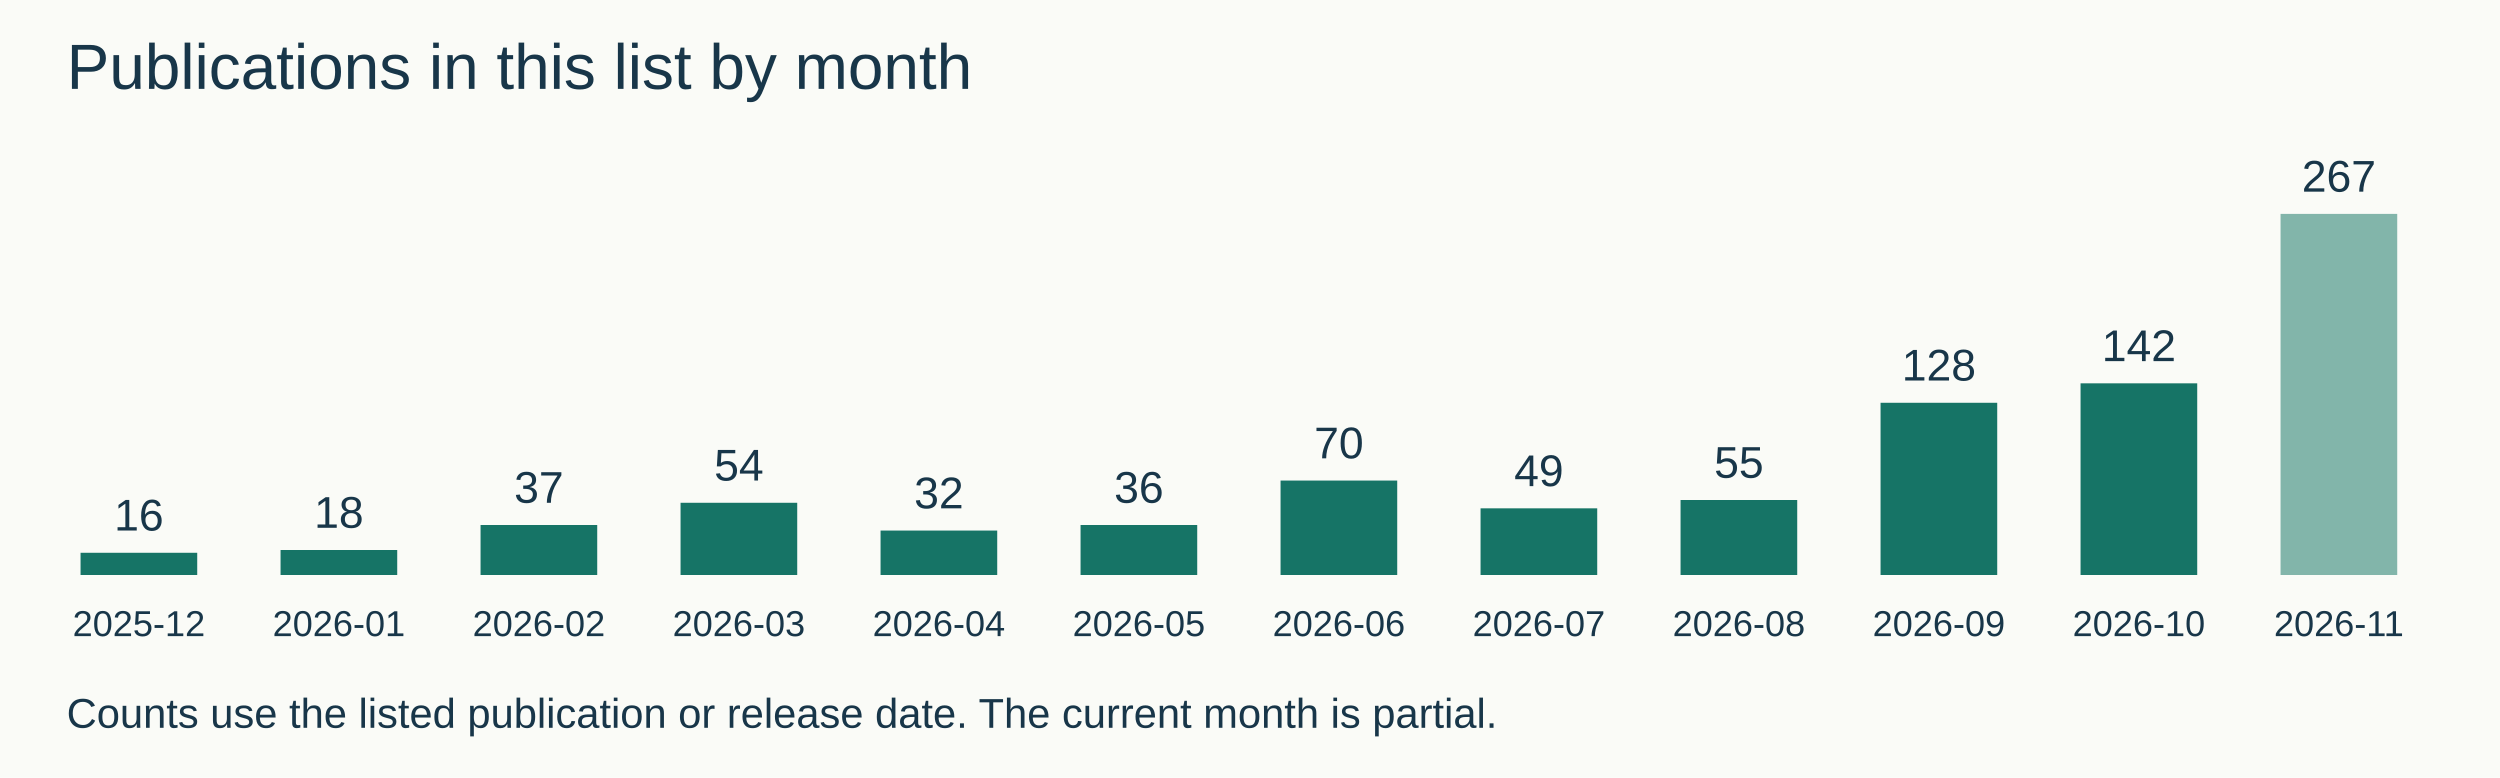
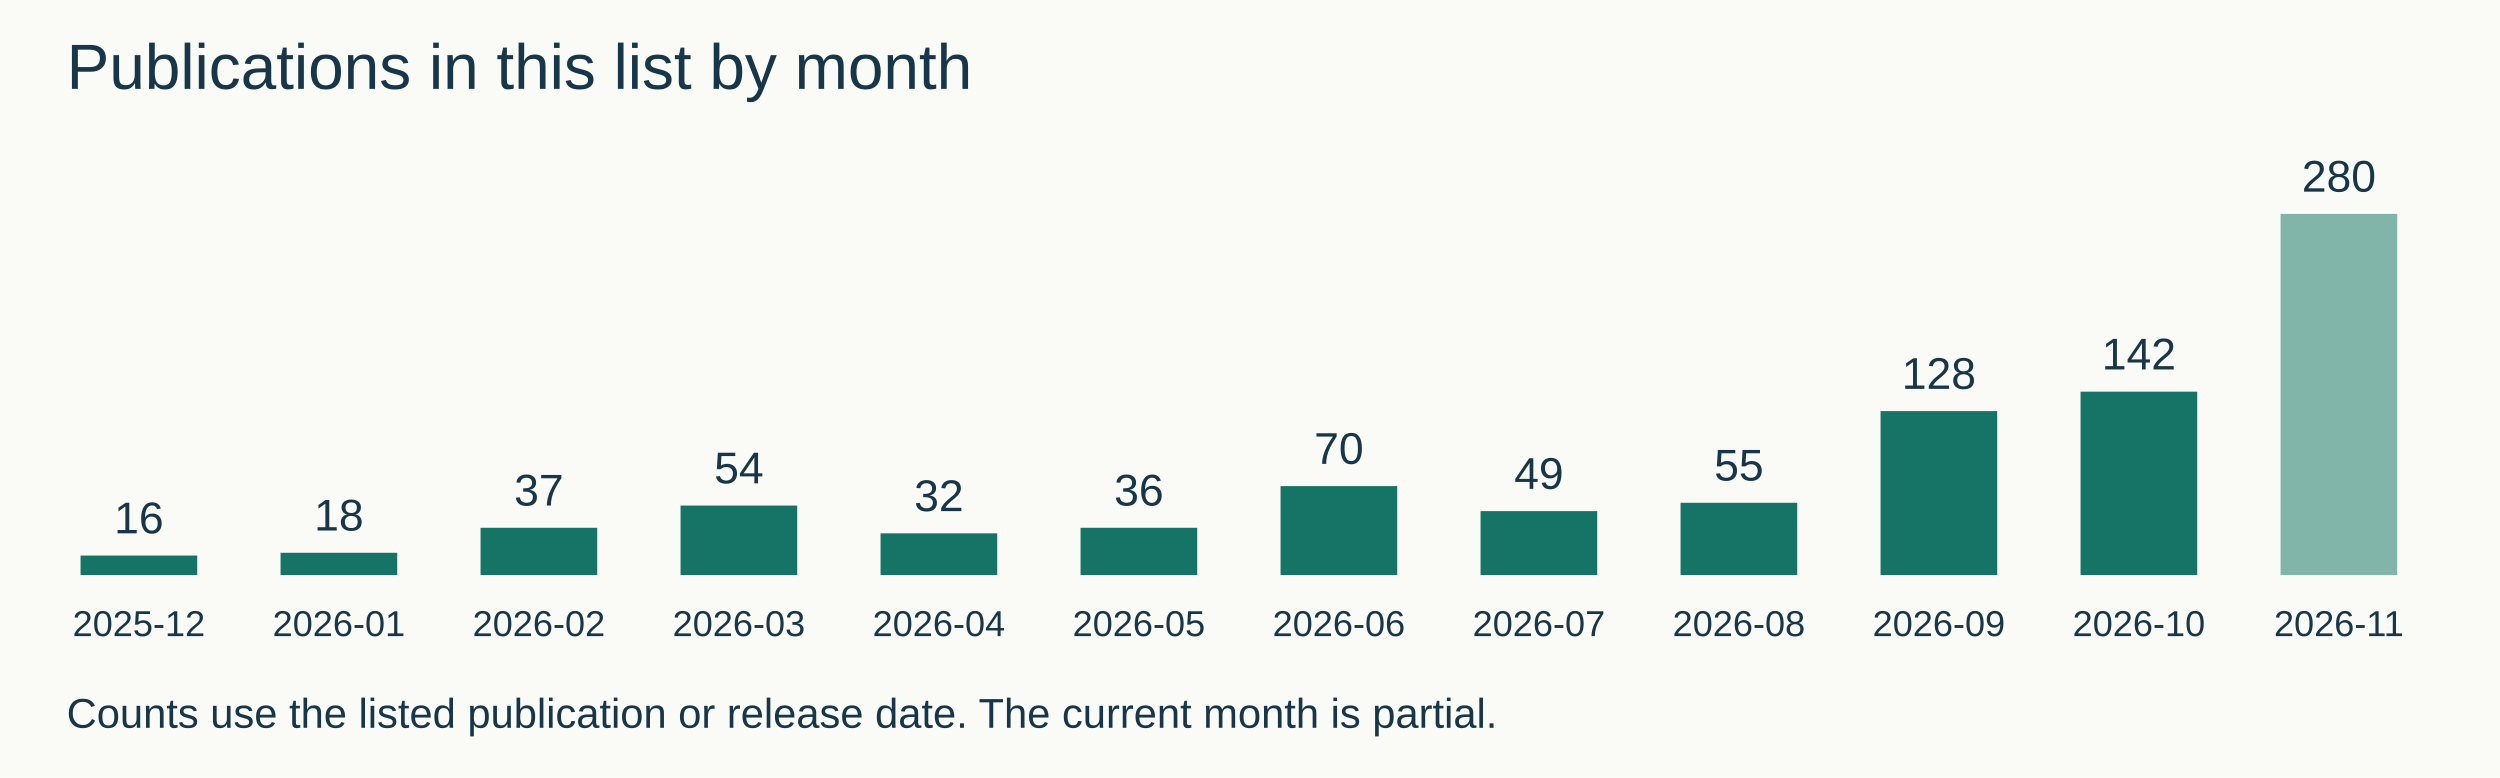
<svg xmlns="http://www.w3.org/2000/svg" width="900" height="280" viewBox="0 0 900 280" font-family="Arial,sans-serif">
  <rect width="900" height="280" fill="#fafbf7" />
  <text x="24" y="32" font-size="23" fill="#183649" text-anchor="start">Publications in this list by month</text>
-   <rect x="29" y="199" width="42" height="8" fill="#167466" />
-   <text x="50" y="191" font-size="16" fill="#183649" text-anchor="middle">16</text>
+   <rect x="29" y="200" width="42" height="7" fill="#167466" />
+   <text x="50" y="192" font-size="16" fill="#183649" text-anchor="middle">16</text>
  <text x="50" y="229" font-size="13" fill="#183649" text-anchor="middle">2025-12</text>
-   <rect x="101" y="198" width="42" height="9" fill="#167466" />
-   <text x="122" y="190" font-size="16" fill="#183649" text-anchor="middle">18</text>
+   <rect x="101" y="199" width="42" height="8" fill="#167466" />
+   <text x="122" y="191" font-size="16" fill="#183649" text-anchor="middle">18</text>
  <text x="122" y="229" font-size="13" fill="#183649" text-anchor="middle">2026-01</text>
-   <rect x="173" y="189" width="42" height="18" fill="#167466" />
-   <text x="194" y="181" font-size="16" fill="#183649" text-anchor="middle">37</text>
+   <rect x="173" y="190" width="42" height="17" fill="#167466" />
+   <text x="194" y="182" font-size="16" fill="#183649" text-anchor="middle">37</text>
  <text x="194" y="229" font-size="13" fill="#183649" text-anchor="middle">2026-02</text>
-   <rect x="245" y="181" width="42" height="26" fill="#167466" />
-   <text x="266" y="173" font-size="16" fill="#183649" text-anchor="middle">54</text>
+   <rect x="245" y="182" width="42" height="25" fill="#167466" />
+   <text x="266" y="174" font-size="16" fill="#183649" text-anchor="middle">54</text>
  <text x="266" y="229" font-size="13" fill="#183649" text-anchor="middle">2026-03</text>
-   <rect x="317" y="191" width="42" height="16" fill="#167466" />
-   <text x="338" y="183" font-size="16" fill="#183649" text-anchor="middle">32</text>
+   <rect x="317" y="192" width="42" height="15" fill="#167466" />
+   <text x="338" y="184" font-size="16" fill="#183649" text-anchor="middle">32</text>
  <text x="338" y="229" font-size="13" fill="#183649" text-anchor="middle">2026-04</text>
-   <rect x="389" y="189" width="42" height="18" fill="#167466" />
-   <text x="410" y="181" font-size="16" fill="#183649" text-anchor="middle">36</text>
+   <rect x="389" y="190" width="42" height="17" fill="#167466" />
+   <text x="410" y="182" font-size="16" fill="#183649" text-anchor="middle">36</text>
  <text x="410" y="229" font-size="13" fill="#183649" text-anchor="middle">2026-05</text>
-   <rect x="461" y="173" width="42" height="34" fill="#167466" />
-   <text x="482" y="165" font-size="16" fill="#183649" text-anchor="middle">70</text>
+   <rect x="461" y="175" width="42" height="32" fill="#167466" />
+   <text x="482" y="167" font-size="16" fill="#183649" text-anchor="middle">70</text>
  <text x="482" y="229" font-size="13" fill="#183649" text-anchor="middle">2026-06</text>
-   <rect x="533" y="183" width="42" height="24" fill="#167466" />
-   <text x="554" y="175" font-size="16" fill="#183649" text-anchor="middle">49</text>
+   <rect x="533" y="184" width="42" height="23" fill="#167466" />
+   <text x="554" y="176" font-size="16" fill="#183649" text-anchor="middle">49</text>
  <text x="554" y="229" font-size="13" fill="#183649" text-anchor="middle">2026-07</text>
-   <rect x="605" y="180" width="42" height="27" fill="#167466" />
-   <text x="626" y="172" font-size="16" fill="#183649" text-anchor="middle">55</text>
+   <rect x="605" y="181" width="42" height="26" fill="#167466" />
+   <text x="626" y="173" font-size="16" fill="#183649" text-anchor="middle">55</text>
  <text x="626" y="229" font-size="13" fill="#183649" text-anchor="middle">2026-08</text>
-   <rect x="677" y="145" width="42" height="62" fill="#167466" />
-   <text x="698" y="137" font-size="16" fill="#183649" text-anchor="middle">128</text>
+   <rect x="677" y="148" width="42" height="59" fill="#167466" />
+   <text x="698" y="140" font-size="16" fill="#183649" text-anchor="middle">128</text>
  <text x="698" y="229" font-size="13" fill="#183649" text-anchor="middle">2026-09</text>
-   <rect x="749" y="138" width="42" height="69" fill="#167466" />
-   <text x="770" y="130" font-size="16" fill="#183649" text-anchor="middle">142</text>
+   <rect x="749" y="141" width="42" height="66" fill="#167466" />
+   <text x="770" y="133" font-size="16" fill="#183649" text-anchor="middle">142</text>
  <text x="770" y="229" font-size="13" fill="#183649" text-anchor="middle">2026-10</text>
  <rect x="821" y="77" width="42" height="130" fill="#82b5aa" />
-   <text x="842" y="69" font-size="16" fill="#183649" text-anchor="middle">267</text>
+   <text x="842" y="69" font-size="16" fill="#183649" text-anchor="middle">280</text>
  <text x="842" y="229" font-size="13" fill="#183649" text-anchor="middle">2026-11</text>
  <text x="24" y="262" font-size="15" fill="#183649" text-anchor="start">Counts use the listed publication or release date. The current month is partial.</text>
</svg>
